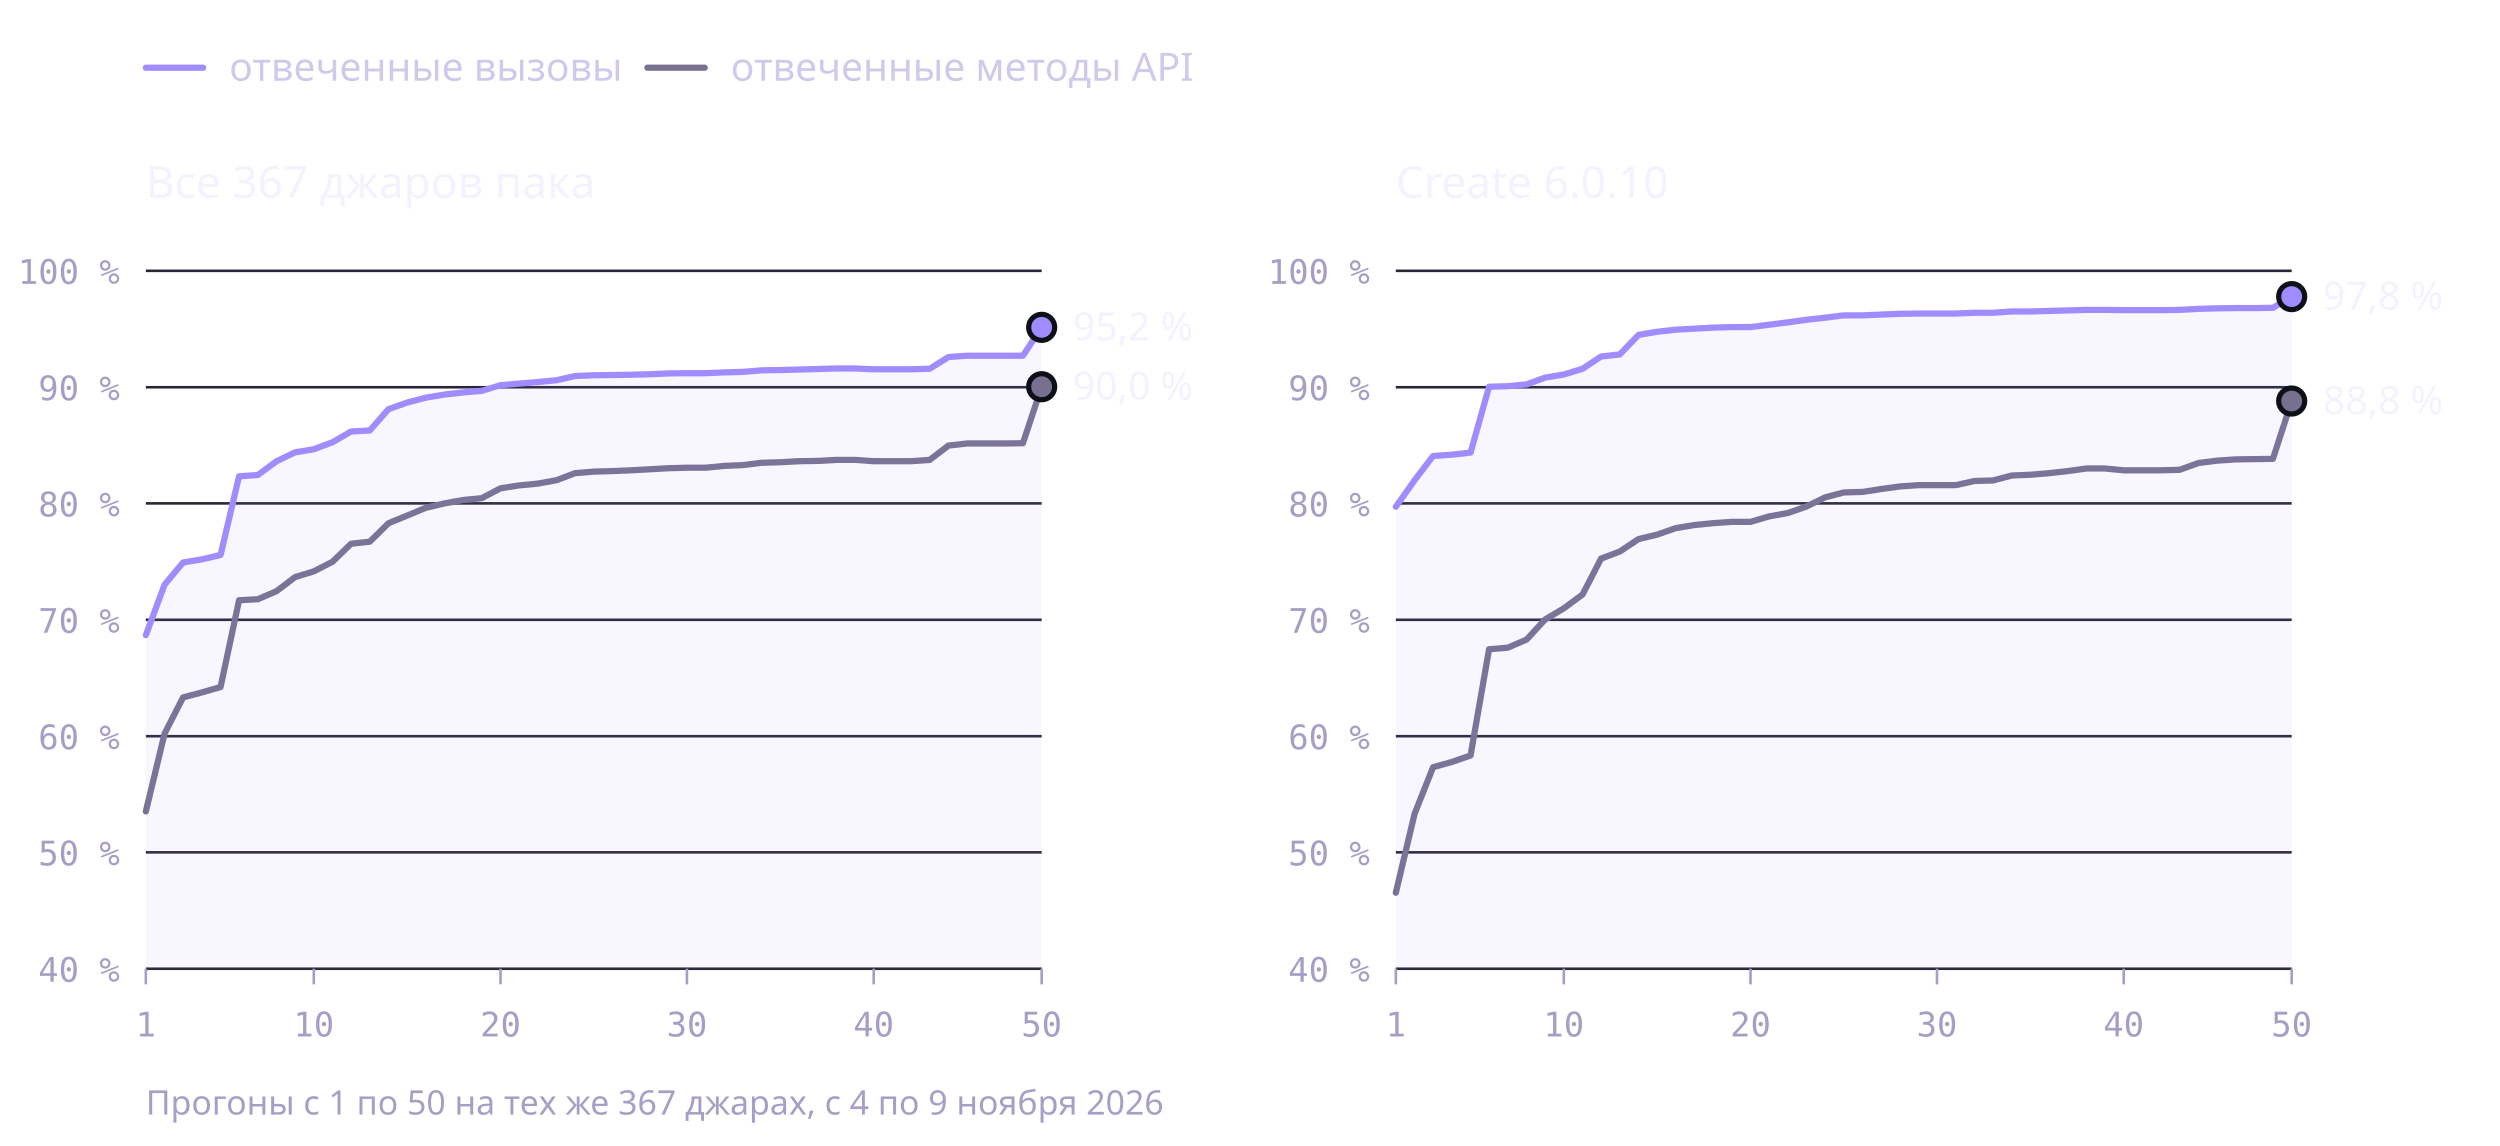
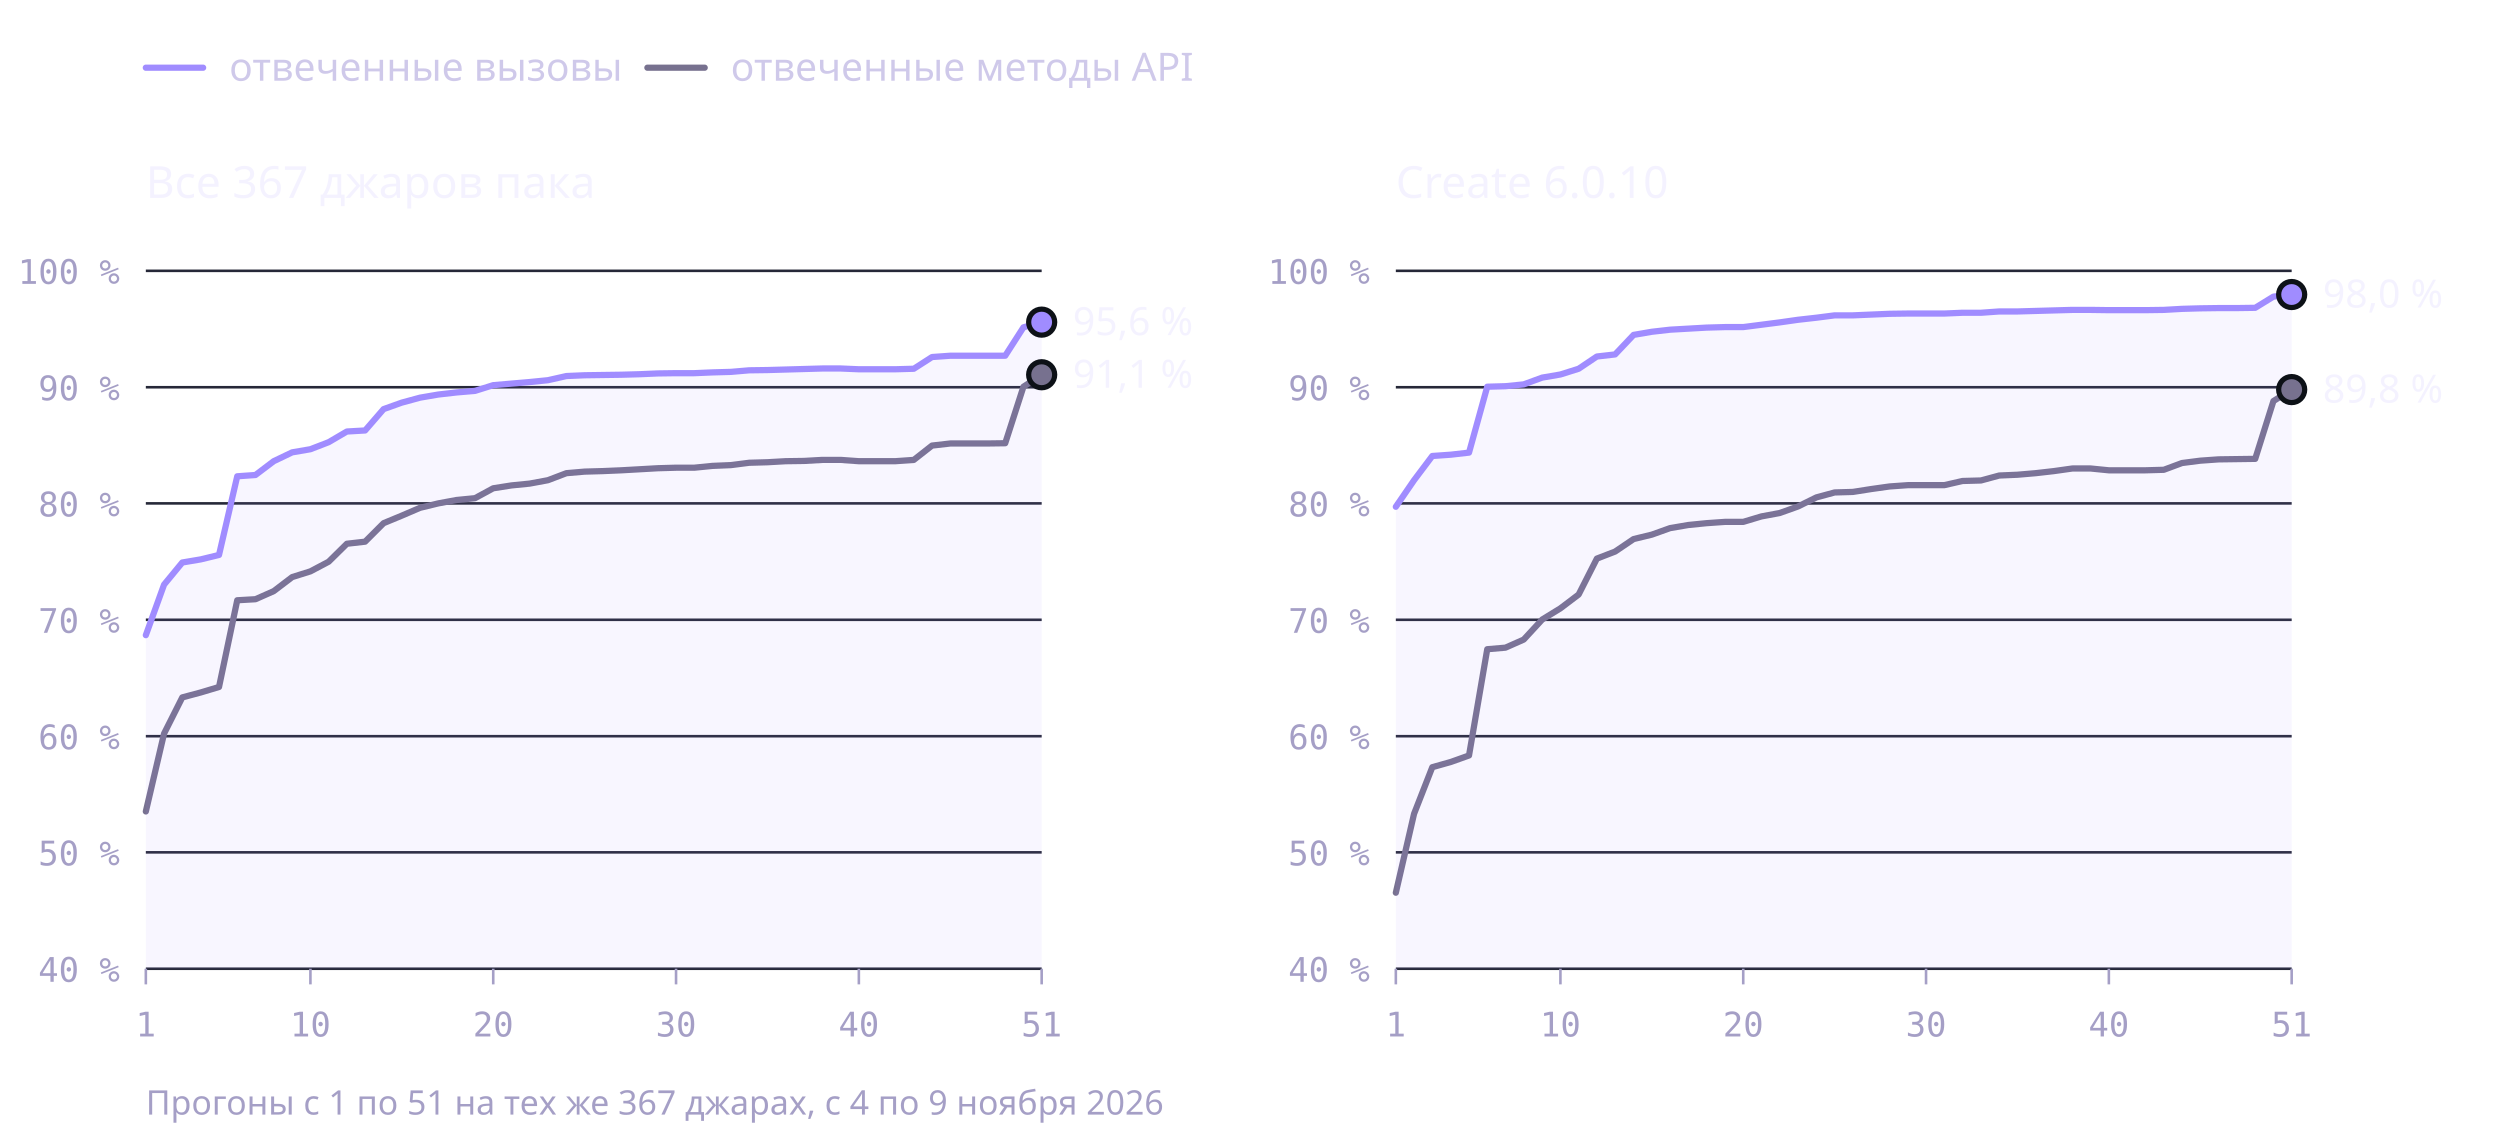
<svg xmlns="http://www.w3.org/2000/svg" viewBox="0 0 960 440" width="960" height="440" role="img" aria-labelledby="t d">
  <line x1="56" y1="26" x2="78" y2="26" stroke="#a08cff" stroke-width="2.4" stroke-linecap="round" />
  <text x="88.0" y="31.0" font-family="'HZ Geist', sans-serif" font-weight="400" font-size="15" fill="#cfc9ea">отвеченные вызовы</text>
  <line x1="248.6" y1="26" x2="270.6" y2="26" stroke="#77718f" stroke-width="2.4" stroke-linecap="round" />
  <text x="280.6" y="31.0" font-family="'HZ Geist', sans-serif" font-weight="400" font-size="15" fill="#cfc9ea">отвеченные методы API</text>
  <text x="56.0" y="76.0" font-family="'HZ Geist Medium', sans-serif" font-weight="500" font-size="17" fill="#f4f2ff">Все 367 джаров пака</text>
  <line x1="56" y1="372.0" x2="400" y2="372.0" stroke="#262838" stroke-width="1" />
  <text x="46.0" y="377.0" font-family="'HZ Geist Mono', ui-monospace, monospace" font-weight="400" font-size="13" fill="#a59fc6" text-anchor="end">40 %</text>
  <line x1="56" y1="327.3" x2="400" y2="327.3" stroke="#262838" stroke-width="1" />
  <text x="46.0" y="332.3" font-family="'HZ Geist Mono', ui-monospace, monospace" font-weight="400" font-size="13" fill="#a59fc6" text-anchor="end">50 %</text>
  <line x1="56" y1="282.7" x2="400" y2="282.7" stroke="#262838" stroke-width="1" />
  <text x="46.0" y="287.7" font-family="'HZ Geist Mono', ui-monospace, monospace" font-weight="400" font-size="13" fill="#a59fc6" text-anchor="end">60 %</text>
  <line x1="56" y1="238.0" x2="400" y2="238.0" stroke="#262838" stroke-width="1" />
  <text x="46.0" y="243.0" font-family="'HZ Geist Mono', ui-monospace, monospace" font-weight="400" font-size="13" fill="#a59fc6" text-anchor="end">70 %</text>
  <line x1="56" y1="193.3" x2="400" y2="193.3" stroke="#262838" stroke-width="1" />
  <text x="46.0" y="198.3" font-family="'HZ Geist Mono', ui-monospace, monospace" font-weight="400" font-size="13" fill="#a59fc6" text-anchor="end">80 %</text>
  <line x1="56" y1="148.7" x2="400" y2="148.7" stroke="#262838" stroke-width="1" />
  <text x="46.0" y="153.7" font-family="'HZ Geist Mono', ui-monospace, monospace" font-weight="400" font-size="13" fill="#a59fc6" text-anchor="end">90 %</text>
  <line x1="56" y1="104.0" x2="400" y2="104.0" stroke="#262838" stroke-width="1" />
  <text x="46.0" y="109.0" font-family="'HZ Geist Mono', ui-monospace, monospace" font-weight="400" font-size="13" fill="#a59fc6" text-anchor="end">100 %</text>
  <line x1="56.0" y1="372" x2="56.0" y2="378" stroke="#a59fc6" stroke-width="1" />
  <text x="56.0" y="398.0" font-family="'HZ Geist Mono', ui-monospace, monospace" font-weight="400" font-size="13" fill="#a59fc6" text-anchor="middle">1</text>
-   <line x1="120.5" y1="372" x2="120.5" y2="378" stroke="#a59fc6" stroke-width="1" />
-   <text x="120.5" y="398.0" font-family="'HZ Geist Mono', ui-monospace, monospace" font-weight="400" font-size="13" fill="#a59fc6" text-anchor="middle">10</text>
-   <line x1="192.2" y1="372" x2="192.2" y2="378" stroke="#a59fc6" stroke-width="1" />
-   <text x="192.2" y="398.0" font-family="'HZ Geist Mono', ui-monospace, monospace" font-weight="400" font-size="13" fill="#a59fc6" text-anchor="middle">20</text>
-   <line x1="263.8" y1="372" x2="263.8" y2="378" stroke="#a59fc6" stroke-width="1" />
-   <text x="263.8" y="398.0" font-family="'HZ Geist Mono', ui-monospace, monospace" font-weight="400" font-size="13" fill="#a59fc6" text-anchor="middle">30</text>
-   <line x1="335.5" y1="372" x2="335.5" y2="378" stroke="#a59fc6" stroke-width="1" />
-   <text x="335.5" y="398.0" font-family="'HZ Geist Mono', ui-monospace, monospace" font-weight="400" font-size="13" fill="#a59fc6" text-anchor="middle">40</text>
+   <line x1="119.2" y1="372" x2="119.2" y2="378" stroke="#a59fc6" stroke-width="1" />
+   <text x="119.2" y="398.0" font-family="'HZ Geist Mono', ui-monospace, monospace" font-weight="400" font-size="13" fill="#a59fc6" text-anchor="middle">10</text>
+   <line x1="189.4" y1="372" x2="189.4" y2="378" stroke="#a59fc6" stroke-width="1" />
+   <text x="189.4" y="398.0" font-family="'HZ Geist Mono', ui-monospace, monospace" font-weight="400" font-size="13" fill="#a59fc6" text-anchor="middle">20</text>
+   <line x1="259.6" y1="372" x2="259.6" y2="378" stroke="#a59fc6" stroke-width="1" />
+   <text x="259.6" y="398.0" font-family="'HZ Geist Mono', ui-monospace, monospace" font-weight="400" font-size="13" fill="#a59fc6" text-anchor="middle">30</text>
+   <line x1="329.8" y1="372" x2="329.8" y2="378" stroke="#a59fc6" stroke-width="1" />
+   <text x="329.8" y="398.0" font-family="'HZ Geist Mono', ui-monospace, monospace" font-weight="400" font-size="13" fill="#a59fc6" text-anchor="middle">40</text>
  <line x1="400.0" y1="372" x2="400.0" y2="378" stroke="#a59fc6" stroke-width="1" />
-   <text x="400.0" y="398.0" font-family="'HZ Geist Mono', ui-monospace, monospace" font-weight="400" font-size="13" fill="#a59fc6" text-anchor="middle">50</text>
-   <polyline points="56.0,311.6 63.2,281.7 70.3,267.8 77.5,265.9 84.7,263.8 91.8,230.5 99.0,230.1 106.2,227.0 113.3,221.6 120.5,219.4 127.7,215.7 134.8,208.8 142.0,208.0 149.2,200.9 156.3,198.0 163.5,195.0 170.7,193.3 177.8,192.0 185.0,191.3 192.2,187.5 199.3,186.4 206.5,185.7 213.7,184.4 220.8,181.7 228.0,181.1 235.2,180.9 242.3,180.6 249.5,180.2 256.7,179.8 263.8,179.6 271.0,179.6 278.2,178.9 285.3,178.6 292.5,177.7 299.7,177.5 306.8,177.1 314.0,177.0 321.2,176.6 328.3,176.6 335.5,177.1 342.7,177.1 349.8,177.1 357.0,176.6 364.2,171.1 371.3,170.3 378.5,170.3 385.7,170.3 392.8,170.2 400.0,148.5" fill="none" stroke="#77718f" stroke-width="2.4" stroke-linejoin="round" stroke-linecap="round" />
-   <path d="M56.0,372 L56.0,243.9 L63.2,224.5 L70.3,216.0 L77.5,214.8 L84.7,213.1 L91.8,182.9 L99.0,182.4 L106.2,177.1 L113.3,173.7 L120.5,172.5 L127.7,169.8 L134.8,165.7 L142.0,165.3 L149.2,157.1 L156.3,154.6 L163.5,152.7 L170.7,151.5 L177.8,150.7 L185.0,150.1 L192.2,147.9 L199.3,147.3 L206.5,146.7 L213.7,146.0 L220.8,144.4 L228.0,144.1 L235.2,144.0 L242.3,143.9 L249.5,143.7 L256.7,143.4 L263.8,143.3 L271.0,143.3 L278.2,143.0 L285.3,142.8 L292.5,142.2 L299.7,142.1 L306.8,141.9 L314.0,141.7 L321.2,141.5 L328.3,141.5 L335.5,141.8 L342.7,141.8 L349.8,141.8 L357.0,141.6 L364.2,137.1 L371.3,136.6 L378.5,136.6 L385.7,136.6 L392.8,136.6 L400.0,125.7 L400.0,372 Z" fill="#a08cff" opacity="0.08" />
-   <polyline points="56.0,243.9 63.2,224.5 70.3,216.0 77.5,214.8 84.7,213.1 91.8,182.9 99.0,182.4 106.2,177.1 113.3,173.7 120.5,172.5 127.7,169.8 134.8,165.7 142.0,165.3 149.2,157.1 156.3,154.6 163.5,152.7 170.7,151.5 177.8,150.7 185.0,150.1 192.2,147.9 199.3,147.3 206.5,146.7 213.7,146.0 220.8,144.4 228.0,144.1 235.2,144.0 242.3,143.9 249.5,143.7 256.7,143.4 263.8,143.3 271.0,143.3 278.2,143.0 285.3,142.8 292.5,142.2 299.7,142.1 306.8,141.9 314.0,141.7 321.2,141.5 328.3,141.5 335.5,141.8 342.7,141.8 349.8,141.8 357.0,141.6 364.2,137.1 371.3,136.6 378.5,136.6 385.7,136.6 392.8,136.6 400.0,125.7" fill="none" stroke="#a08cff" stroke-width="2.4" stroke-linejoin="round" stroke-linecap="round" />
-   <circle cx="400.0" cy="125.7" r="5" fill="#a08cff" stroke="#0d1117" stroke-width="2" />
-   <circle cx="400.0" cy="148.5" r="5" fill="#77718f" stroke="#0d1117" stroke-width="2" />
-   <text x="412.0" y="130.7" font-family="'HZ Geist Medium', sans-serif" font-weight="500" font-size="15" fill="#f4f2ff">95,2 %</text>
-   <text x="412.0" y="153.5" font-family="'HZ Geist Medium', sans-serif" font-weight="500" font-size="15" fill="#f4f2ff">90,0 %</text>
+   <text x="400.0" y="398.0" font-family="'HZ Geist Mono', ui-monospace, monospace" font-weight="400" font-size="13" fill="#a59fc6" text-anchor="middle">51</text>
+   <polyline points="56.0,311.6 63.0,281.7 70.0,267.8 77.1,265.9 84.1,263.8 91.1,230.5 98.1,230.1 105.1,227.0 112.2,221.6 119.2,219.4 126.2,215.7 133.2,208.8 140.2,208.0 147.3,200.9 154.3,198.0 161.3,195.0 168.3,193.3 175.3,192.0 182.4,191.3 189.4,187.5 196.4,186.4 203.4,185.7 210.4,184.4 217.5,181.7 224.5,181.1 231.5,180.9 238.5,180.6 245.6,180.2 252.6,179.8 259.6,179.6 266.6,179.6 273.6,178.9 280.7,178.6 287.7,177.7 294.7,177.5 301.7,177.1 308.7,177.0 315.8,176.6 322.8,176.6 329.8,177.1 336.8,177.1 343.8,177.1 350.9,176.6 357.9,171.1 364.9,170.3 371.9,170.3 378.9,170.3 386.0,170.2 393.0,148.5 400.0,143.9" fill="none" stroke="#77718f" stroke-width="2.4" stroke-linejoin="round" stroke-linecap="round" />
+   <path d="M56.0,372 L56.0,243.9 L63.0,224.5 L70.0,216.0 L77.1,214.8 L84.1,213.1 L91.1,182.9 L98.1,182.4 L105.1,177.1 L112.2,173.7 L119.2,172.5 L126.2,169.8 L133.2,165.7 L140.2,165.3 L147.3,157.1 L154.3,154.6 L161.3,152.7 L168.3,151.5 L175.3,150.7 L182.4,150.1 L189.4,147.9 L196.4,147.3 L203.4,146.7 L210.4,146.0 L217.5,144.4 L224.5,144.1 L231.5,144.0 L238.5,143.9 L245.6,143.7 L252.6,143.4 L259.6,143.3 L266.6,143.3 L273.6,143.0 L280.7,142.8 L287.7,142.2 L294.7,142.1 L301.7,141.9 L308.7,141.7 L315.8,141.5 L322.8,141.5 L329.8,141.8 L336.8,141.8 L343.8,141.8 L350.9,141.6 L357.9,137.1 L364.9,136.6 L371.9,136.6 L378.9,136.6 L386.0,136.6 L393.0,125.7 L400.0,123.7 L400.0,372 Z" fill="#a08cff" opacity="0.08" />
+   <polyline points="56.0,243.9 63.0,224.5 70.0,216.0 77.1,214.8 84.1,213.1 91.1,182.9 98.1,182.4 105.1,177.1 112.2,173.7 119.2,172.5 126.2,169.8 133.2,165.7 140.2,165.3 147.3,157.1 154.3,154.6 161.3,152.7 168.3,151.5 175.3,150.7 182.4,150.1 189.4,147.9 196.4,147.3 203.4,146.7 210.4,146.0 217.5,144.4 224.5,144.1 231.5,144.0 238.5,143.9 245.6,143.7 252.6,143.4 259.6,143.3 266.6,143.3 273.6,143.0 280.7,142.8 287.7,142.2 294.7,142.1 301.7,141.9 308.7,141.7 315.8,141.5 322.8,141.5 329.8,141.8 336.8,141.8 343.8,141.8 350.9,141.6 357.9,137.1 364.9,136.6 371.9,136.6 378.9,136.6 386.0,136.6 393.0,125.7 400.0,123.7" fill="none" stroke="#a08cff" stroke-width="2.4" stroke-linejoin="round" stroke-linecap="round" />
+   <circle cx="400.0" cy="123.7" r="5" fill="#a08cff" stroke="#0d1117" stroke-width="2" />
+   <circle cx="400.0" cy="143.9" r="5" fill="#77718f" stroke="#0d1117" stroke-width="2" />
+   <text x="412.0" y="128.7" font-family="'HZ Geist Medium', sans-serif" font-weight="500" font-size="15" fill="#f4f2ff">95,6 %</text>
+   <text x="412.0" y="148.9" font-family="'HZ Geist Medium', sans-serif" font-weight="500" font-size="15" fill="#f4f2ff">91,1 %</text>
  <text x="536.0" y="76.0" font-family="'HZ Geist Medium', sans-serif" font-weight="500" font-size="17" fill="#f4f2ff">Create 6.0.10</text>
  <line x1="536" y1="372.0" x2="880" y2="372.0" stroke="#262838" stroke-width="1" />
  <text x="526.0" y="377.0" font-family="'HZ Geist Mono', ui-monospace, monospace" font-weight="400" font-size="13" fill="#a59fc6" text-anchor="end">40 %</text>
  <line x1="536" y1="327.3" x2="880" y2="327.3" stroke="#262838" stroke-width="1" />
  <text x="526.0" y="332.3" font-family="'HZ Geist Mono', ui-monospace, monospace" font-weight="400" font-size="13" fill="#a59fc6" text-anchor="end">50 %</text>
  <line x1="536" y1="282.7" x2="880" y2="282.7" stroke="#262838" stroke-width="1" />
  <text x="526.0" y="287.7" font-family="'HZ Geist Mono', ui-monospace, monospace" font-weight="400" font-size="13" fill="#a59fc6" text-anchor="end">60 %</text>
  <line x1="536" y1="238.0" x2="880" y2="238.0" stroke="#262838" stroke-width="1" />
  <text x="526.0" y="243.0" font-family="'HZ Geist Mono', ui-monospace, monospace" font-weight="400" font-size="13" fill="#a59fc6" text-anchor="end">70 %</text>
  <line x1="536" y1="193.3" x2="880" y2="193.3" stroke="#262838" stroke-width="1" />
  <text x="526.0" y="198.3" font-family="'HZ Geist Mono', ui-monospace, monospace" font-weight="400" font-size="13" fill="#a59fc6" text-anchor="end">80 %</text>
  <line x1="536" y1="148.7" x2="880" y2="148.7" stroke="#262838" stroke-width="1" />
  <text x="526.0" y="153.7" font-family="'HZ Geist Mono', ui-monospace, monospace" font-weight="400" font-size="13" fill="#a59fc6" text-anchor="end">90 %</text>
  <line x1="536" y1="104.0" x2="880" y2="104.0" stroke="#262838" stroke-width="1" />
  <text x="526.0" y="109.0" font-family="'HZ Geist Mono', ui-monospace, monospace" font-weight="400" font-size="13" fill="#a59fc6" text-anchor="end">100 %</text>
  <line x1="536.0" y1="372" x2="536.0" y2="378" stroke="#a59fc6" stroke-width="1" />
  <text x="536.0" y="398.0" font-family="'HZ Geist Mono', ui-monospace, monospace" font-weight="400" font-size="13" fill="#a59fc6" text-anchor="middle">1</text>
-   <line x1="600.5" y1="372" x2="600.5" y2="378" stroke="#a59fc6" stroke-width="1" />
-   <text x="600.5" y="398.0" font-family="'HZ Geist Mono', ui-monospace, monospace" font-weight="400" font-size="13" fill="#a59fc6" text-anchor="middle">10</text>
-   <line x1="672.2" y1="372" x2="672.2" y2="378" stroke="#a59fc6" stroke-width="1" />
-   <text x="672.2" y="398.0" font-family="'HZ Geist Mono', ui-monospace, monospace" font-weight="400" font-size="13" fill="#a59fc6" text-anchor="middle">20</text>
-   <line x1="743.8" y1="372" x2="743.8" y2="378" stroke="#a59fc6" stroke-width="1" />
-   <text x="743.8" y="398.0" font-family="'HZ Geist Mono', ui-monospace, monospace" font-weight="400" font-size="13" fill="#a59fc6" text-anchor="middle">30</text>
-   <line x1="815.5" y1="372" x2="815.5" y2="378" stroke="#a59fc6" stroke-width="1" />
-   <text x="815.5" y="398.0" font-family="'HZ Geist Mono', ui-monospace, monospace" font-weight="400" font-size="13" fill="#a59fc6" text-anchor="middle">40</text>
+   <line x1="599.2" y1="372" x2="599.2" y2="378" stroke="#a59fc6" stroke-width="1" />
+   <text x="599.2" y="398.0" font-family="'HZ Geist Mono', ui-monospace, monospace" font-weight="400" font-size="13" fill="#a59fc6" text-anchor="middle">10</text>
+   <line x1="669.4" y1="372" x2="669.4" y2="378" stroke="#a59fc6" stroke-width="1" />
+   <text x="669.4" y="398.0" font-family="'HZ Geist Mono', ui-monospace, monospace" font-weight="400" font-size="13" fill="#a59fc6" text-anchor="middle">20</text>
+   <line x1="739.6" y1="372" x2="739.6" y2="378" stroke="#a59fc6" stroke-width="1" />
+   <text x="739.6" y="398.0" font-family="'HZ Geist Mono', ui-monospace, monospace" font-weight="400" font-size="13" fill="#a59fc6" text-anchor="middle">30</text>
+   <line x1="809.8" y1="372" x2="809.8" y2="378" stroke="#a59fc6" stroke-width="1" />
+   <text x="809.8" y="398.0" font-family="'HZ Geist Mono', ui-monospace, monospace" font-weight="400" font-size="13" fill="#a59fc6" text-anchor="middle">40</text>
  <line x1="880.0" y1="372" x2="880.0" y2="378" stroke="#a59fc6" stroke-width="1" />
-   <text x="880.0" y="398.0" font-family="'HZ Geist Mono', ui-monospace, monospace" font-weight="400" font-size="13" fill="#a59fc6" text-anchor="middle">50</text>
-   <polyline points="536.0,342.8 543.2,312.5 550.3,294.6 557.5,292.6 564.7,290.1 571.8,249.3 579.0,248.7 586.2,245.6 593.3,237.9 600.5,233.6 607.7,228.3 614.8,214.5 622.0,211.8 629.2,207.0 636.3,205.3 643.5,202.8 650.7,201.6 657.8,200.9 665.0,200.4 672.2,200.4 679.3,198.3 686.5,197.0 693.7,194.5 700.8,191.0 708.0,189.1 715.2,188.9 722.3,187.8 729.5,186.8 736.7,186.3 743.8,186.3 751.0,186.3 758.2,184.7 765.3,184.5 772.5,182.6 779.7,182.3 786.8,181.7 794.0,180.9 801.2,179.9 808.3,179.9 815.5,180.6 822.7,180.6 829.8,180.6 837.0,180.4 844.2,177.8 851.3,176.9 858.5,176.4 865.7,176.3 872.8,176.2 880.0,154.0" fill="none" stroke="#77718f" stroke-width="2.4" stroke-linejoin="round" stroke-linecap="round" />
-   <path d="M536.0,372 L536.0,194.6 L543.2,184.4 L550.3,175.1 L557.5,174.6 L564.7,173.8 L571.8,148.5 L579.0,148.3 L586.2,147.6 L593.3,145.0 L600.5,143.8 L607.7,141.6 L614.8,136.9 L622.0,136.1 L629.2,128.6 L636.3,127.4 L643.5,126.6 L650.7,126.2 L657.8,125.8 L665.0,125.6 L672.2,125.6 L679.3,124.7 L686.5,123.8 L693.7,122.8 L700.8,122.0 L708.0,121.1 L715.2,121.1 L722.3,120.8 L729.5,120.5 L736.7,120.4 L743.8,120.4 L751.0,120.4 L758.2,120.1 L765.3,120.1 L772.5,119.6 L779.7,119.6 L786.8,119.4 L794.0,119.2 L801.2,119.0 L808.3,119.0 L815.5,119.1 L822.7,119.1 L829.8,119.1 L837.0,119.0 L844.2,118.6 L851.3,118.4 L858.5,118.3 L865.7,118.3 L872.8,118.2 L880.0,113.9 L880.0,372 Z" fill="#a08cff" opacity="0.08" />
-   <polyline points="536.0,194.6 543.2,184.4 550.3,175.1 557.5,174.6 564.7,173.8 571.8,148.5 579.0,148.3 586.2,147.6 593.3,145.0 600.5,143.8 607.7,141.6 614.8,136.9 622.0,136.1 629.2,128.6 636.3,127.4 643.5,126.6 650.7,126.2 657.8,125.8 665.0,125.6 672.2,125.6 679.3,124.7 686.5,123.8 693.7,122.8 700.8,122.0 708.0,121.1 715.2,121.1 722.3,120.8 729.5,120.5 736.7,120.4 743.8,120.4 751.0,120.4 758.2,120.1 765.3,120.1 772.5,119.6 779.7,119.6 786.8,119.4 794.0,119.2 801.2,119.0 808.3,119.0 815.5,119.1 822.7,119.1 829.8,119.1 837.0,119.0 844.2,118.6 851.3,118.4 858.5,118.3 865.7,118.3 872.8,118.2 880.0,113.9" fill="none" stroke="#a08cff" stroke-width="2.4" stroke-linejoin="round" stroke-linecap="round" />
-   <circle cx="880.0" cy="113.9" r="5" fill="#a08cff" stroke="#0d1117" stroke-width="2" />
-   <circle cx="880.0" cy="154.0" r="5" fill="#77718f" stroke="#0d1117" stroke-width="2" />
-   <text x="892.0" y="118.9" font-family="'HZ Geist Medium', sans-serif" font-weight="500" font-size="15" fill="#f4f2ff">97,8 %</text>
-   <text x="892.0" y="159.0" font-family="'HZ Geist Medium', sans-serif" font-weight="500" font-size="15" fill="#f4f2ff">88,8 %</text>
-   <text x="56.0" y="428.0" font-family="'HZ Geist', sans-serif" font-weight="400" font-size="13" fill="#a59fc6">Прогоны с 1 по 50 на тех же 367 джарах, с 4 по 9 ноября 2026</text>
+   <text x="880.0" y="398.0" font-family="'HZ Geist Mono', ui-monospace, monospace" font-weight="400" font-size="13" fill="#a59fc6" text-anchor="middle">51</text>
+   <polyline points="536.0,342.8 543.0,312.5 550.0,294.6 557.1,292.6 564.1,290.1 571.1,249.3 578.1,248.7 585.1,245.6 592.2,237.9 599.2,233.6 606.2,228.3 613.2,214.5 620.2,211.8 627.3,207.0 634.3,205.3 641.3,202.8 648.3,201.6 655.3,200.9 662.4,200.4 669.4,200.4 676.4,198.3 683.4,197.0 690.4,194.5 697.5,191.0 704.5,189.1 711.5,188.9 718.5,187.8 725.6,186.8 732.6,186.3 739.6,186.3 746.6,186.3 753.6,184.7 760.7,184.5 767.7,182.6 774.7,182.3 781.7,181.7 788.7,180.9 795.8,179.9 802.8,179.9 809.8,180.6 816.8,180.6 823.8,180.6 830.9,180.4 837.9,177.8 844.9,176.9 851.9,176.4 858.9,176.3 866.0,176.2 873.0,154.0 880.0,149.6" fill="none" stroke="#77718f" stroke-width="2.4" stroke-linejoin="round" stroke-linecap="round" />
+   <path d="M536.0,372 L536.0,194.6 L543.0,184.4 L550.0,175.1 L557.1,174.6 L564.1,173.8 L571.1,148.5 L578.1,148.3 L585.1,147.6 L592.2,145.0 L599.2,143.8 L606.2,141.6 L613.2,136.9 L620.2,136.1 L627.3,128.6 L634.3,127.4 L641.3,126.6 L648.3,126.2 L655.3,125.8 L662.4,125.6 L669.4,125.6 L676.4,124.7 L683.4,123.8 L690.4,122.8 L697.5,122.0 L704.5,121.1 L711.5,121.1 L718.5,120.8 L725.6,120.5 L732.6,120.4 L739.6,120.4 L746.6,120.4 L753.6,120.1 L760.7,120.1 L767.7,119.6 L774.7,119.6 L781.7,119.4 L788.7,119.2 L795.8,119.0 L802.8,119.0 L809.8,119.1 L816.8,119.1 L823.8,119.1 L830.9,119.0 L837.9,118.6 L844.9,118.4 L851.9,118.3 L858.9,118.3 L866.0,118.2 L873.0,113.9 L880.0,113.1 L880.0,372 Z" fill="#a08cff" opacity="0.08" />
+   <polyline points="536.0,194.6 543.0,184.4 550.0,175.1 557.1,174.6 564.1,173.8 571.1,148.5 578.1,148.3 585.1,147.6 592.2,145.0 599.2,143.8 606.2,141.6 613.2,136.9 620.2,136.1 627.3,128.6 634.3,127.4 641.3,126.6 648.3,126.2 655.3,125.8 662.4,125.6 669.4,125.6 676.4,124.7 683.4,123.8 690.4,122.8 697.5,122.0 704.5,121.1 711.5,121.1 718.5,120.8 725.6,120.5 732.6,120.4 739.6,120.4 746.6,120.4 753.6,120.1 760.7,120.1 767.7,119.6 774.7,119.6 781.7,119.4 788.7,119.2 795.8,119.0 802.8,119.0 809.8,119.1 816.8,119.1 823.8,119.1 830.9,119.0 837.9,118.6 844.9,118.4 851.9,118.3 858.9,118.3 866.0,118.2 873.0,113.9 880.0,113.1" fill="none" stroke="#a08cff" stroke-width="2.4" stroke-linejoin="round" stroke-linecap="round" />
+   <circle cx="880.0" cy="113.1" r="5" fill="#a08cff" stroke="#0d1117" stroke-width="2" />
+   <circle cx="880.0" cy="149.6" r="5" fill="#77718f" stroke="#0d1117" stroke-width="2" />
+   <text x="892.0" y="118.1" font-family="'HZ Geist Medium', sans-serif" font-weight="500" font-size="15" fill="#f4f2ff">98,0 %</text>
+   <text x="892.0" y="154.6" font-family="'HZ Geist Medium', sans-serif" font-weight="500" font-size="15" fill="#f4f2ff">89,8 %</text>
+   <text x="56.0" y="428.0" font-family="'HZ Geist', sans-serif" font-weight="400" font-size="13" fill="#a59fc6">Прогоны с 1 по 51 на тех же 367 джарах, с 4 по 9 ноября 2026</text>
</svg>
